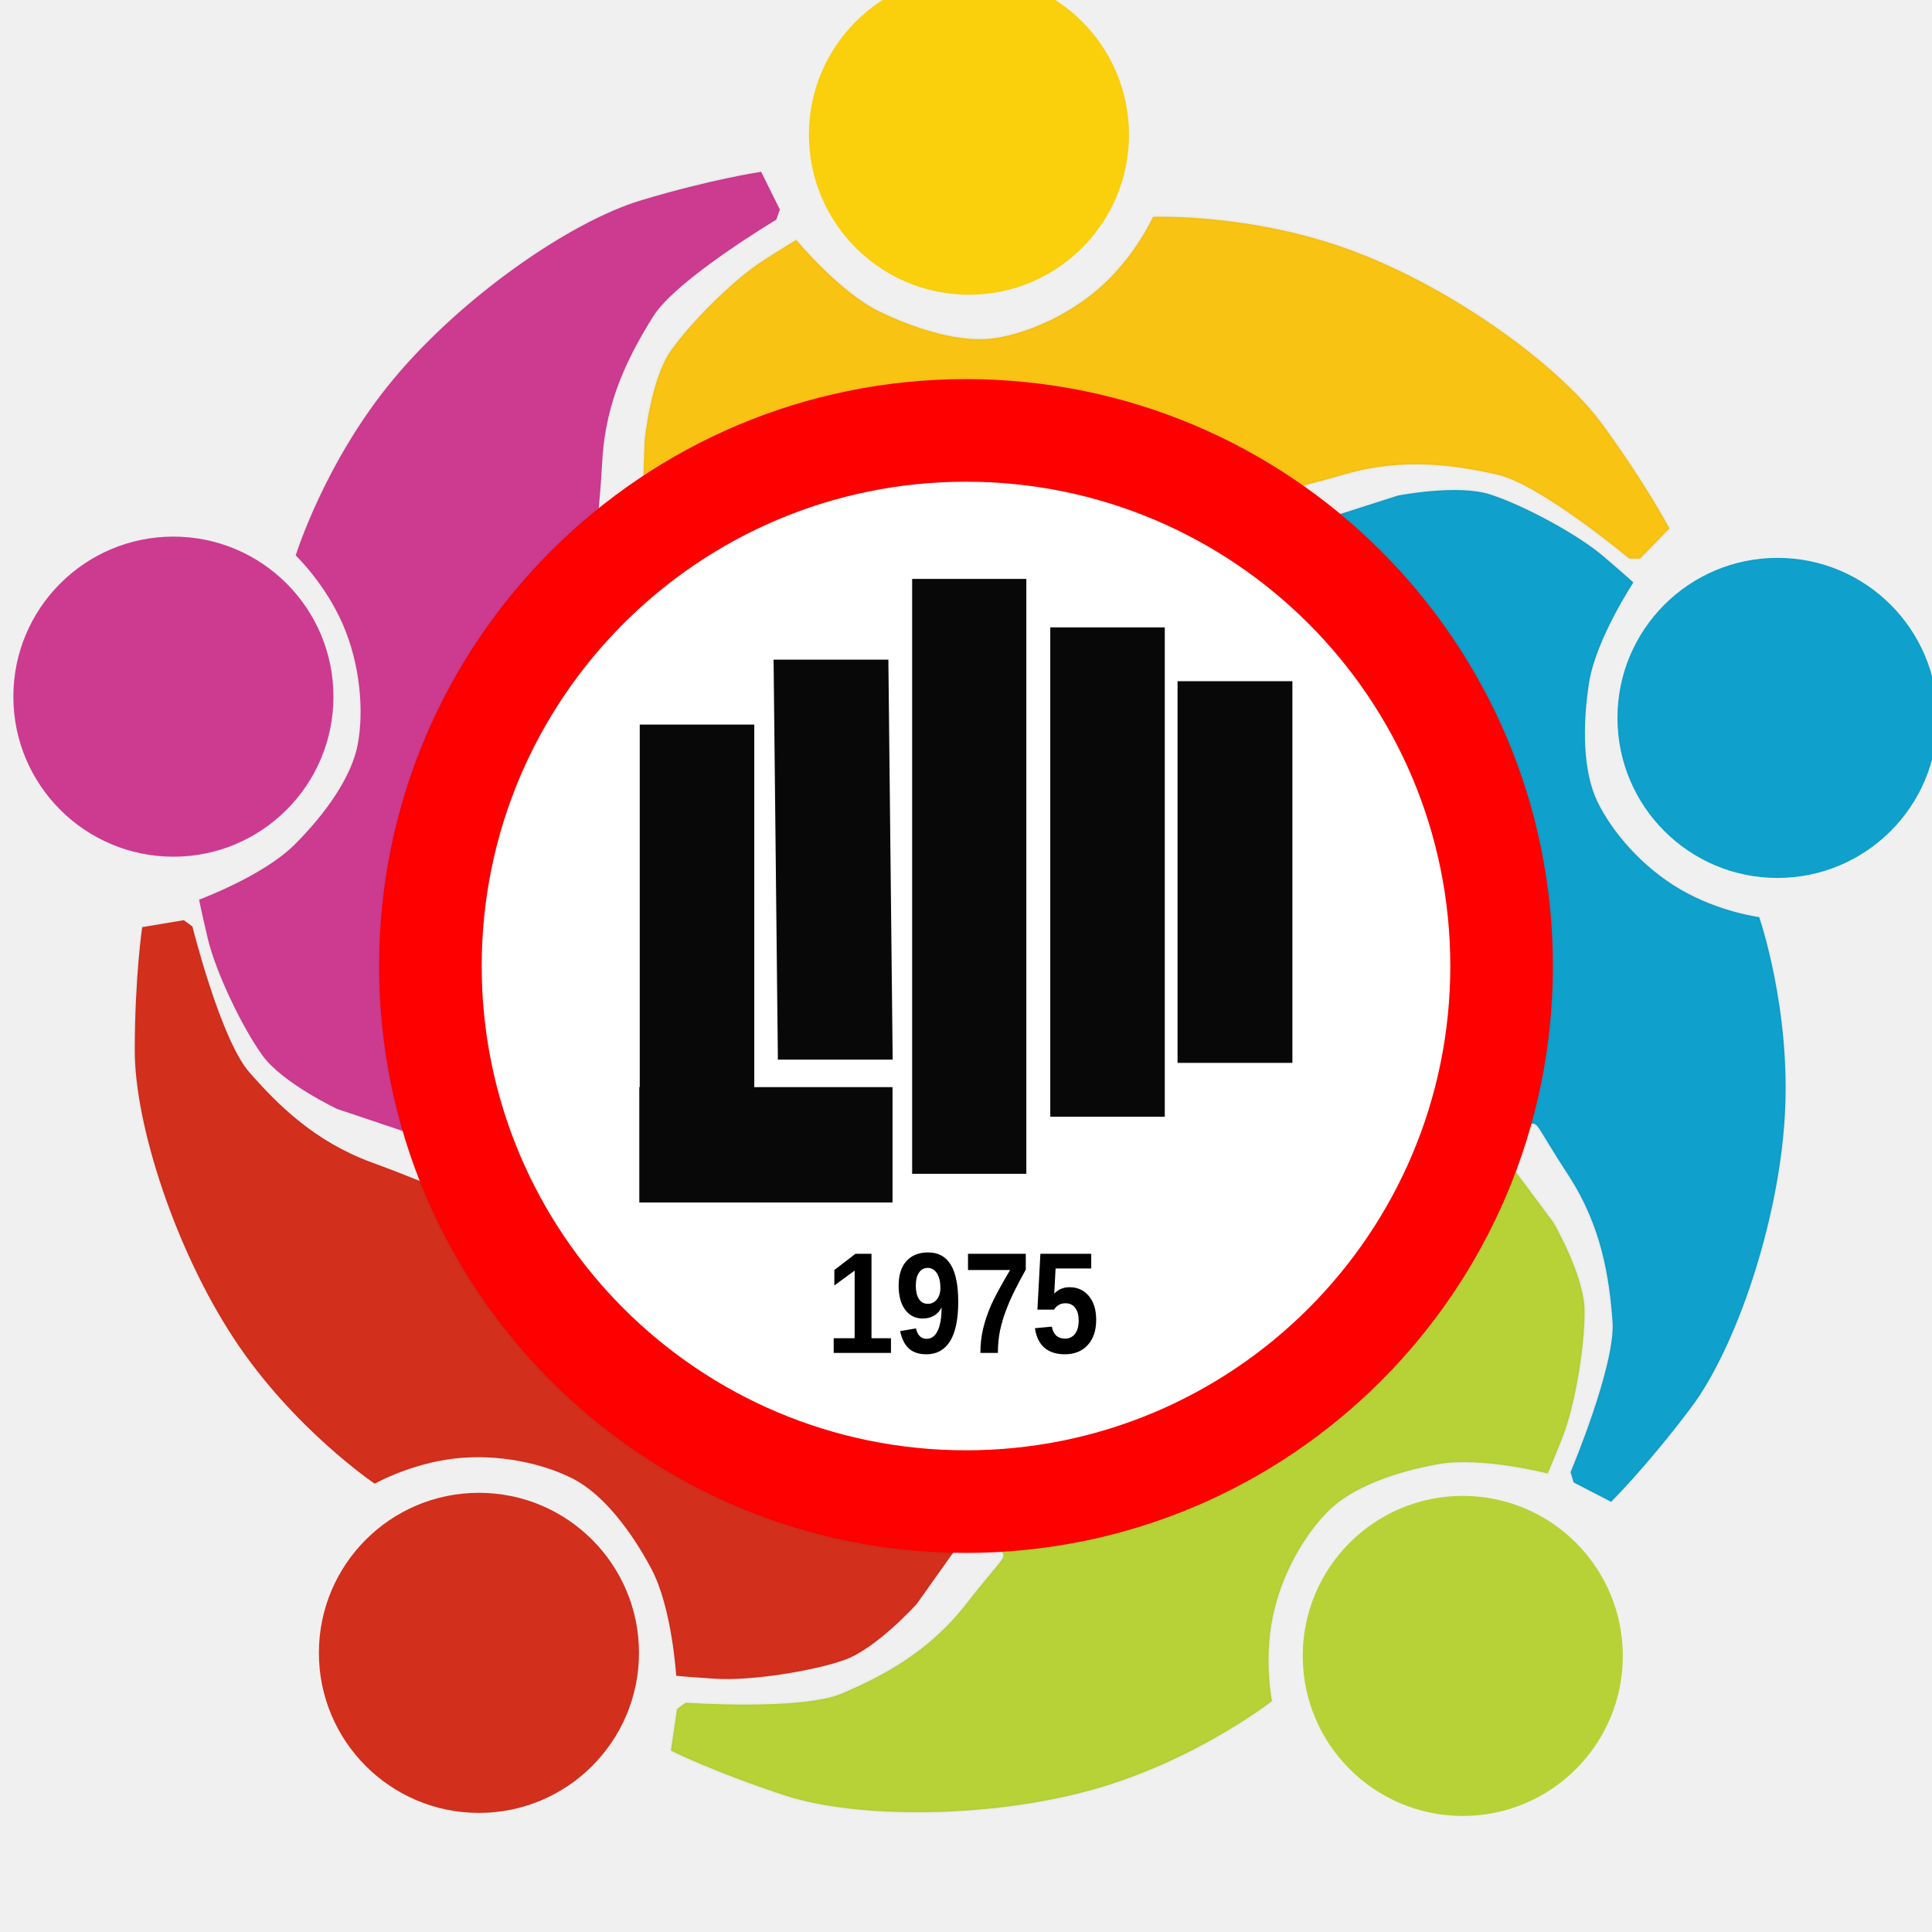
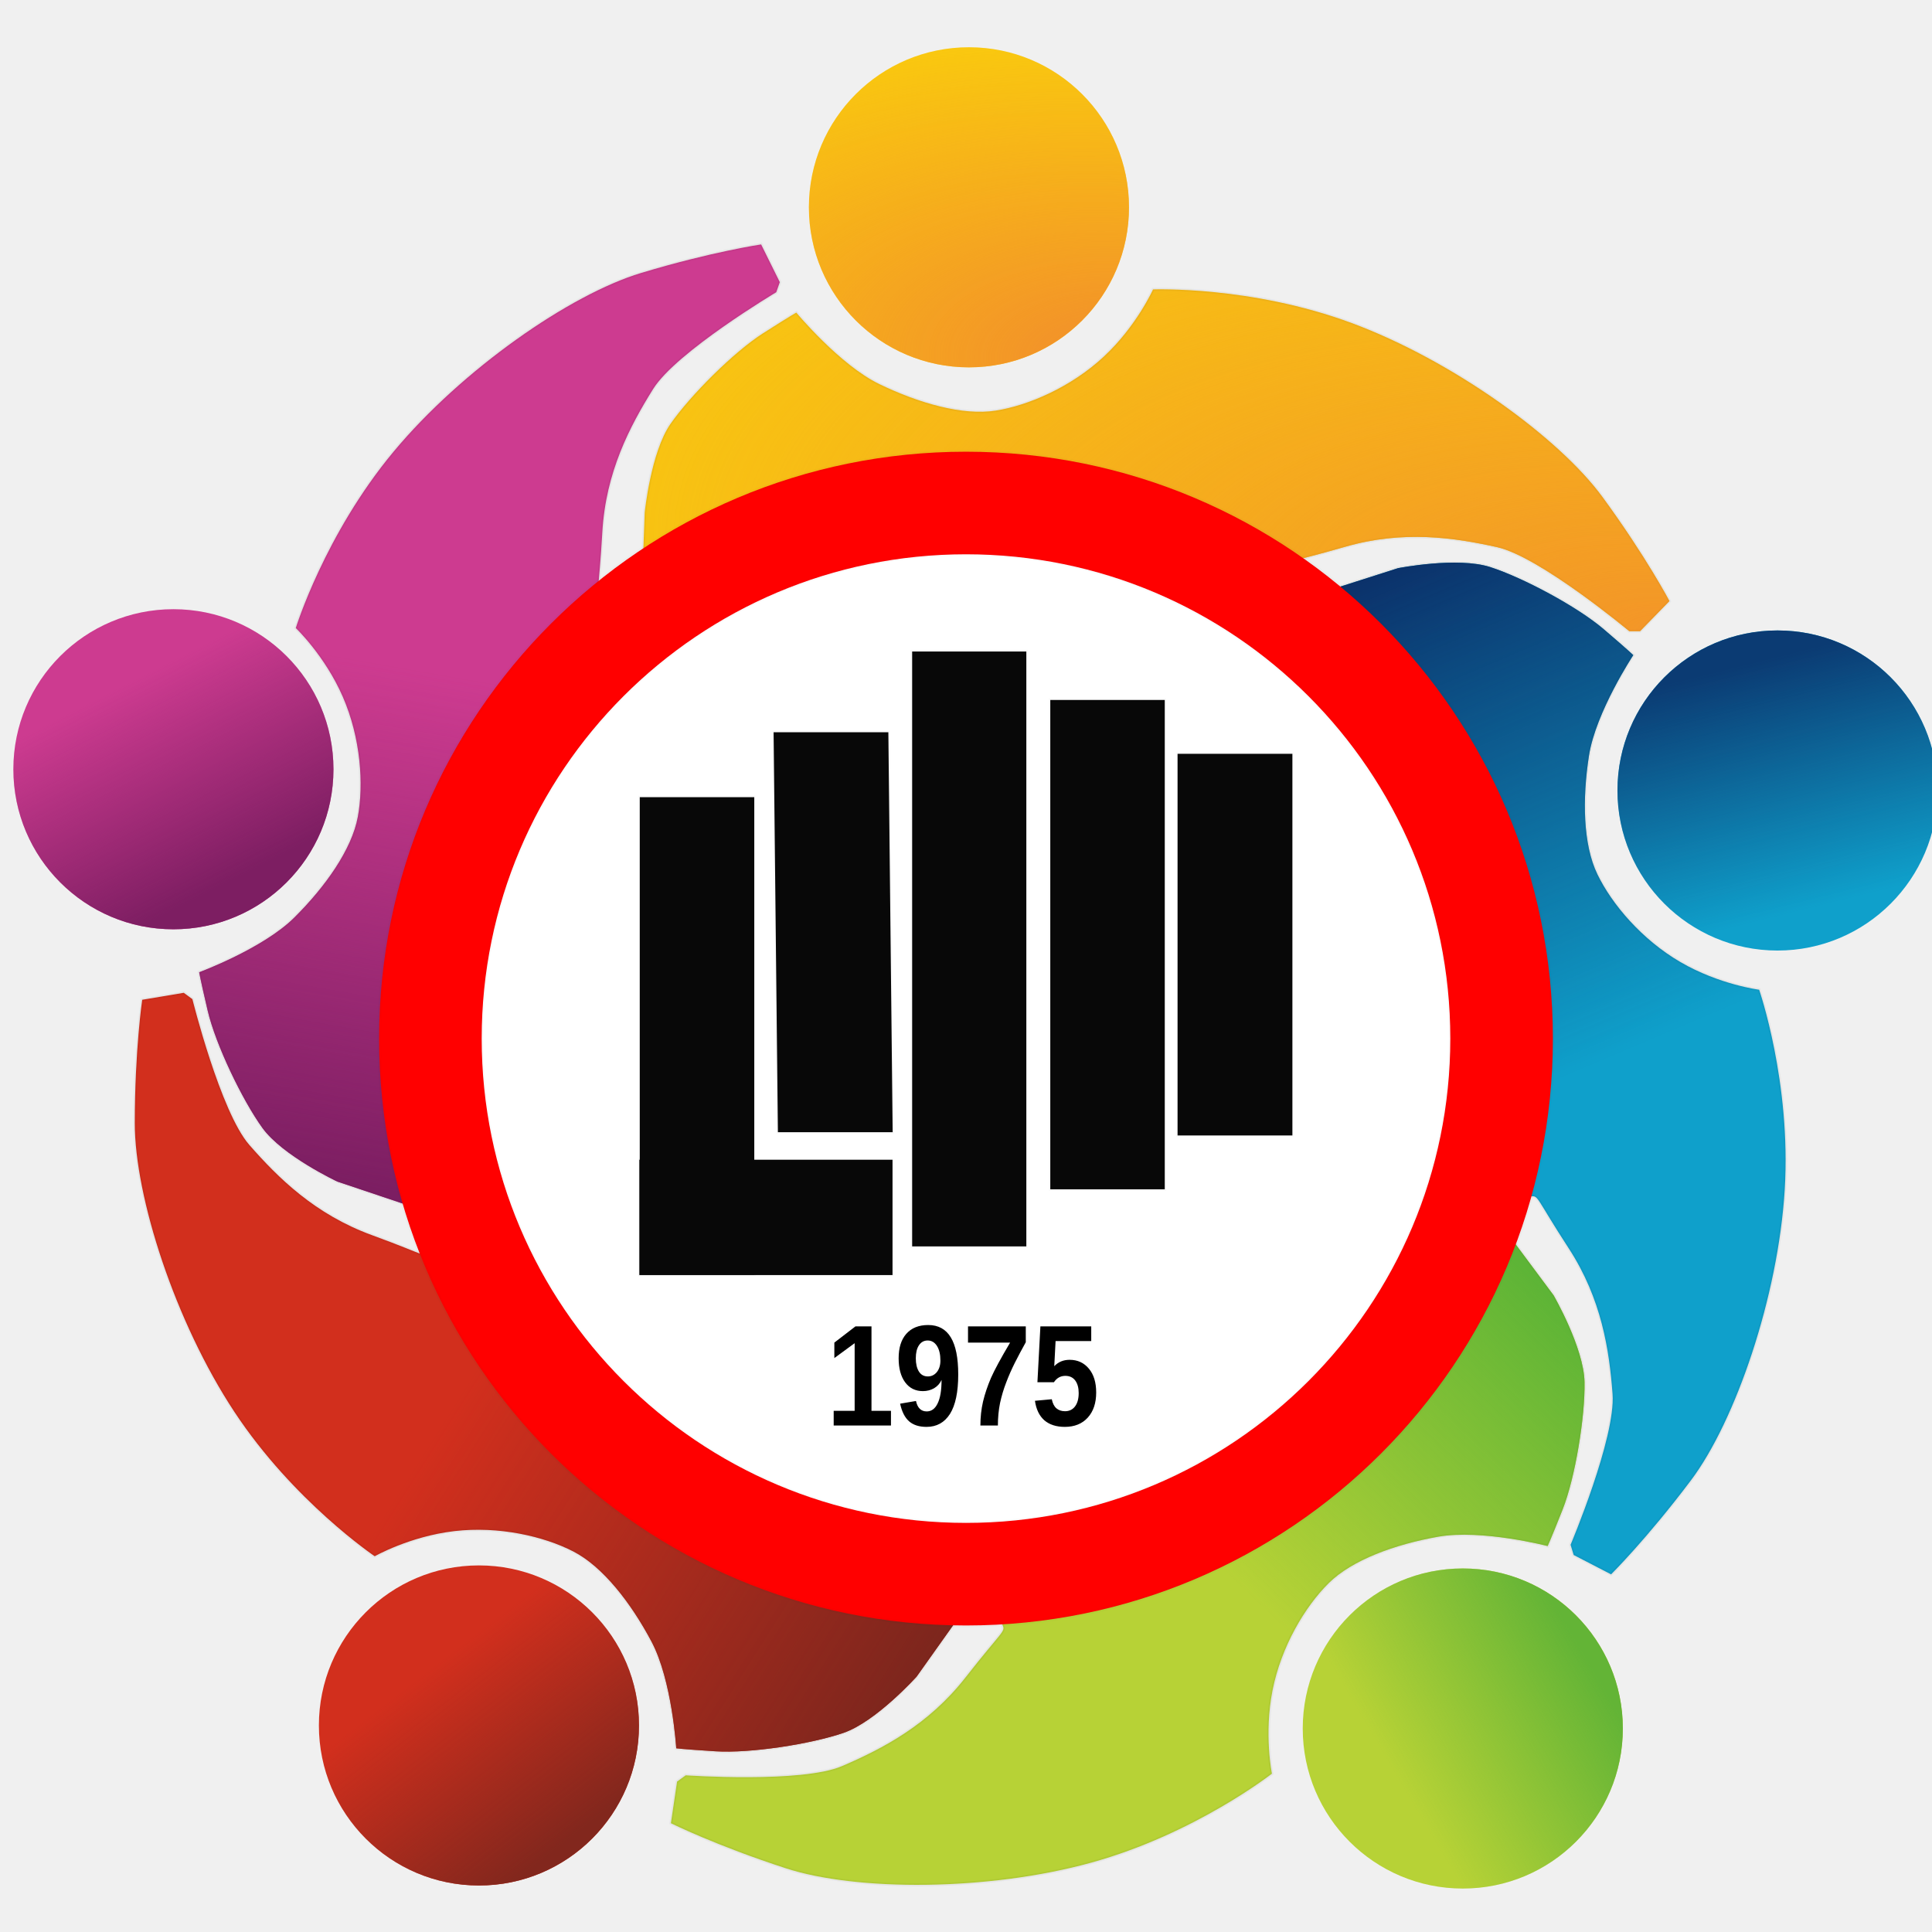
<svg xmlns="http://www.w3.org/2000/svg" xmlns:xlink="http://www.w3.org/1999/xlink" width="169mm" height="169mm" viewBox="0 0 169 169" version="1.1" id="svg8">
  <defs id="defs2">
    <linearGradient id="linearGradient1808">
      <stop style="stop-color:#0b3b73;stop-opacity:1;" offset="0" id="stop1804" />
      <stop style="stop-color:#0b3b73;stop-opacity:0;" offset="1" id="stop1806" />
    </linearGradient>
    <linearGradient id="linearGradient1800">
      <stop style="stop-color:#63b436;stop-opacity:1;" offset="0" id="stop1796" />
      <stop style="stop-color:#63b436;stop-opacity:0;" offset="1" id="stop1798" />
    </linearGradient>
    <linearGradient id="linearGradient1792">
      <stop style="stop-color:#82271d;stop-opacity:1;" offset="0" id="stop1788" />
      <stop style="stop-color:#82271d;stop-opacity:0;" offset="1" id="stop1790" />
    </linearGradient>
    <linearGradient id="linearGradient1685">
      <stop style="stop-color:#7d1e62;stop-opacity:1;" offset="0" id="stop1681" />
      <stop style="stop-color:#7d1e62;stop-opacity:0;" offset="1" id="stop1683" />
    </linearGradient>
    <linearGradient id="linearGradient1462">
      <stop style="stop-color:#0b326b;stop-opacity:1;" offset="0" id="stop1458" />
      <stop style="stop-color:#0b326b;stop-opacity:0;" offset="1" id="stop1460" />
    </linearGradient>
    <linearGradient id="linearGradient1434">
      <stop style="stop-color:#5db436;stop-opacity:1;" offset="0" id="stop1430" />
      <stop style="stop-color:#5db436;stop-opacity:0;" offset="1" id="stop1432" />
    </linearGradient>
    <linearGradient id="linearGradient1406">
      <stop style="stop-color:#7d261d;stop-opacity:1;" offset="0" id="stop1402" />
      <stop style="stop-color:#7d261d;stop-opacity:0;" offset="1" id="stop1404" />
    </linearGradient>
    <linearGradient id="linearGradient1378">
      <stop style="stop-color:#7c1e62;stop-opacity:1;" offset="0" id="stop1374" />
      <stop style="stop-color:#7c1e62;stop-opacity:0;" offset="1" id="stop1376" />
    </linearGradient>
    <linearGradient id="linearGradient1147">
      <stop style="stop-color:#f39528;stop-opacity:1;" offset="0" id="stop1143" />
      <stop style="stop-color:#f39528;stop-opacity:0;" offset="1" id="stop1145" />
    </linearGradient>
    <linearGradient id="linearGradient294">
      <stop style="stop-color:#f28c2c;stop-opacity:1;" offset="0" id="stop290" />
      <stop style="stop-color:#f28c2c;stop-opacity:0;" offset="1" id="stop292" />
    </linearGradient>
    <radialGradient xlink:href="#linearGradient294" id="radialGradient296" cx="111.677" cy="97.317" fx="111.677" fy="97.317" r="14" gradientUnits="userSpaceOnUse" gradientTransform="matrix(0.1835222,-2.226775,4.327301,0.3566527,-343.3046,244.552)" />
    <radialGradient xlink:href="#linearGradient1147" id="radialGradient1149" cx="162.762" cy="139.686" fx="162.762" fy="139.686" r="45.092" gradientTransform="matrix(0.1066963,-0.887668,1.987839,0.2389477,-149.6488,165.2156)" gradientUnits="userSpaceOnUse" />
    <linearGradient xlink:href="#linearGradient1378" id="linearGradient1380" x1="49.624" y1="165.976" x2="57.463" y2="121.34" gradientUnits="userSpaceOnUse" gradientTransform="translate(-20.75041,-64.10298)" />
    <linearGradient xlink:href="#linearGradient1406" id="linearGradient1408" x1="100.293" y1="209.276" x2="60.67" y2="184.149" gradientUnits="userSpaceOnUse" gradientTransform="translate(-20.75041,-64.10298)" />
    <linearGradient xlink:href="#linearGradient1434" id="linearGradient1436" x1="156.008" y1="175.916" x2="130.16" y2="202.858" gradientUnits="userSpaceOnUse" gradientTransform="translate(-20.75041,-64.10298)" />
    <linearGradient xlink:href="#linearGradient1462" id="linearGradient1464" x1="142.399" y1="112.315" x2="160.629" y2="155.284" gradientUnits="userSpaceOnUse" gradientTransform="translate(-20.75041,-64.10298)" />
    <linearGradient xlink:href="#linearGradient1685" id="linearGradient1687" x1="39.021" y1="140.316" x2="30.201" y2="122.944" gradientUnits="userSpaceOnUse" gradientTransform="translate(-20.75041,-64.10298)" />
    <linearGradient xlink:href="#linearGradient1792" id="linearGradient1794" x1="70.025" y1="223.437" x2="58.265" y2="208.203" gradientUnits="userSpaceOnUse" gradientTransform="translate(-20.75041,-64.10298)" />
    <linearGradient xlink:href="#linearGradient1800" id="linearGradient1802" x1="159.025" y1="207.936" x2="142.187" y2="217.825" gradientUnits="userSpaceOnUse" gradientTransform="translate(-20.75041,-64.10298)" />
    <linearGradient xlink:href="#linearGradient1808" id="linearGradient1810" x1="172.656" y1="120.806" x2="178.002" y2="142.187" gradientUnits="userSpaceOnUse" gradientTransform="translate(-20.75041,-64.10298)" />
  </defs>
  <g id="layer1">
-     <circle style="fill:#fc8721;fill-opacity:0;stroke-width:0.265" id="path40" cx="84.327" cy="17.351" ry="14.363" rx="14.647" />
-     <g id="g122" transform="translate(0.6390132,-4.862658)">
+     <circle style="fill:#fc8721;fill-opacity:0;stroke-width:0.265" id="path40" cx="84.327" cy="23.701" r="0" />
+     <g id="g122" transform="translate(0.6390132,1.487342)">
      <circle style="fill:#facf0c;fill-opacity:1;stroke-width:0.265" id="path268" cx="84.119" cy="16.646" r="14" />
      <path style="fill:#f8c312;fill-opacity:1;stroke:#000000;stroke-width:0.265px;stroke-linecap:butt;stroke-linejoin:miter;stroke-opacity:0.02" d="m 55.506,50.14 0.249,-6.801 c 0,0 0.53,-5.271 2.255,-7.751 1.725,-2.48 5.528,-6.284 8.079,-7.914 2.551,-1.63 2.929,-1.819 2.929,-1.819 0,0 3.803,4.583 7.276,6.26 3.473,1.677 7.3,2.764 10.158,2.315 2.858,-0.449 6.587,-2.049 9.46,-4.722 2.873,-2.673 4.31,-5.88 4.31,-5.88 0,0 8.553,-0.334 17.373,2.94 8.82,3.274 18.141,10.023 21.95,15.234 3.809,5.212 5.847,9.087 5.847,9.087 l -2.572,2.639 h -0.935 c 0,0 -7.818,-6.515 -11.559,-7.35 -3.742,-0.835 -8.219,-1.503 -13.297,-0.033 -5.078,1.47 -5.178,1.169 -5.312,1.837 -0.134,0.668 -0.245,0.728 -0.245,0.728 z" id="path298" />
      <path style="fill:#cd3b90;fill-opacity:1;stroke:#000000;stroke-width:0.265px;stroke-linecap:butt;stroke-linejoin:miter;stroke-opacity:0.02" d="m 42.767,106.539 -13.892,-4.666 c 0,0 -4.796,-2.25 -6.563,-4.7 -1.767,-2.45 -4.093,-7.3 -4.783,-10.248 -0.691,-2.948 -0.744,-3.367 -0.744,-3.367 0,0 5.586,-2.066 8.32,-4.785 2.735,-2.719 5.03,-5.968 5.556,-8.814 0.525,-2.845 0.253,-6.893 -1.314,-10.491 -1.567,-3.597 -4.116,-6.017 -4.116,-6.017 0,0 2.524,-8.179 8.54,-15.412 6.016,-7.233 15.476,-13.785 21.657,-15.648 6.18,-1.863 10.513,-2.499 10.513,-2.499 l 1.636,3.303 -0.311,0.882 c 0,0 -8.74,5.212 -10.77,8.464 -2.03,3.252 -4.146,7.254 -4.445,12.532 -0.299,5.278 -0.616,5.273 -0.03,5.621 0.586,0.348 3.582,4.772 3.582,4.772 z" id="path298-8" />
      <path style="fill:#d22f1d;fill-opacity:1;stroke:#000000;stroke-width:0.265px;stroke-linecap:butt;stroke-linejoin:miter;stroke-opacity:0.02" d="m 88.03,133.226 -8.487,11.947 c 0,0 -3.542,3.939 -6.398,4.922 -2.857,0.983 -8.172,1.805 -11.194,1.612 -3.022,-0.192 -3.438,-0.263 -3.438,-0.263 0,0 -0.361,-5.945 -2.172,-9.349 -1.811,-3.405 -4.257,-6.542 -6.828,-7.869 -2.572,-1.326 -6.525,-2.237 -10.422,-1.778 -3.897,0.459 -6.951,2.198 -6.951,2.198 0,0 -7.098,-4.783 -12.28,-12.635 -5.182,-7.852 -8.716,-18.804 -8.71,-25.259 0.006,-6.455 0.651,-10.786 0.651,-10.786 l 3.635,-0.61 0.755,0.553 c 0,0 2.459,9.875 4.985,12.759 2.526,2.884 5.743,6.068 10.709,7.882 4.966,1.814 4.869,2.116 5.371,1.655 0.503,-0.46 5.605,-2.048 5.605,-2.048 z" id="path298-8-4" />
      <path style="fill:#b7d236;fill-opacity:1;stroke:#000000;stroke-width:0.265px;stroke-linecap:butt;stroke-linejoin:miter;stroke-opacity:0.02" d="m 126.51,100.056 8.748,11.758 c 0,0 2.655,4.584 2.709,7.604 0.054,3.021 -0.804,8.331 -1.918,11.146 -1.114,2.815 -1.31,3.19 -1.31,3.19 0,0 -5.766,-1.489 -9.564,-0.817 -3.797,0.673 -7.536,2.032 -9.591,4.069 -2.055,2.037 -4.141,5.517 -4.906,9.366 -0.765,3.849 -0.053,7.29 -0.053,7.29 0,0 -6.739,5.277 -15.806,7.785 -9.067,2.508 -20.575,2.493 -26.714,0.496 -6.139,-1.996 -10.059,-3.945 -10.059,-3.945 l 0.54,-3.646 0.758,-0.548 c 0,0 10.152,0.706 13.674,-0.807 3.523,-1.513 7.543,-3.592 10.8,-7.756 3.257,-4.164 3.514,-3.979 3.231,-4.599 -0.283,-0.62 -0.22,-5.963 -0.22,-5.963 z" id="path298-8-4-9" />
      <path style="fill:#0fa0cb;fill-opacity:1;stroke:#000000;stroke-width:0.265px;stroke-linecap:butt;stroke-linejoin:miter;stroke-opacity:0.02" d="m 107.689,52.673 13.959,-4.461 c 0,0 5.197,-1.024 8.072,-0.096 2.875,0.929 7.619,3.462 9.921,5.43 2.301,1.967 2.592,2.274 2.592,2.274 0,0 -3.279,4.971 -3.875,8.782 -0.595,3.81 -0.523,7.788 0.738,10.392 1.26,2.604 3.876,5.706 7.268,7.678 3.393,1.972 6.879,2.415 6.879,2.415 0,0 2.806,8.086 2.237,17.477 -0.569,9.391 -4.316,20.271 -8.196,25.43 -3.88,5.159 -6.995,8.236 -6.995,8.236 l -3.273,-1.694 -0.272,-0.895 c 0,0 3.961,-9.374 3.672,-13.197 -0.288,-3.823 -0.95,-8.301 -3.833,-12.732 -2.883,-4.432 -2.624,-4.615 -3.302,-4.548 -0.678,0.068 -5.712,-1.726 -5.712,-1.726 z" id="path298-8-4-9-4" />
      <circle style="fill:#cd3b90;fill-opacity:1;stroke-width:0.265" id="path268-7" cx="14.529" cy="65.801" r="14" />
      <circle style="fill:#d22f1d;fill-opacity:1;stroke-width:0.265" id="path268-0" cx="41.256" cy="149.445" r="14" />
      <circle style="fill:#b7d236;fill-opacity:1;stroke-width:0.265" id="path268-1" cx="127.317" cy="149.713" r="14" />
      <circle style="fill:#0fa0cb;fill-opacity:1;stroke-width:0.265" id="path268-00" cx="154.846" cy="67.661" r="14" />
    </g>
-     <g id="g99" transform="translate(-189.2452,100.9075)">
+     <g id="g99" transform="translate(0.6393731,1.487082)">
      <circle style="fill:url(#linearGradient1687);fill-opacity:1;stroke-width:0.265" id="path268-7-4" cx="14.53" cy="65.801" r="14" />
      <g id="g110">
        <path style="fill:url(#radialGradient1149);fill-opacity:1;stroke:#000000;stroke-width:0.265px;stroke-linecap:butt;stroke-linejoin:miter;stroke-opacity:0.02" d="m 55.506,50.141 0.249,-6.801 c 0,0 0.53,-5.271 2.255,-7.751 1.725,-2.48 5.528,-6.284 8.079,-7.914 2.551,-1.63 2.929,-1.819 2.929,-1.819 0,0 3.803,4.583 7.276,6.26 3.473,1.677 7.3,2.764 10.158,2.315 2.858,-0.449 6.587,-2.049 9.46,-4.722 2.873,-2.673 4.31,-5.88 4.31,-5.88 0,0 8.553,-0.334 17.373,2.94 8.82,3.274 18.141,10.023 21.95,15.234 3.809,5.212 5.847,9.087 5.847,9.087 l -2.572,2.639 h -0.935 c 0,0 -7.818,-6.515 -11.559,-7.35 -3.742,-0.835 -8.219,-1.503 -13.297,-0.033 -5.078,1.47 -5.178,1.169 -5.312,1.837 -0.134,0.668 -0.245,0.728 -0.245,0.728 z" id="path298-4" />
        <circle style="fill:url(#radialGradient296);fill-opacity:1;stroke-width:0.265" id="path268-8" cx="84.12" cy="16.646" r="14" />
        <path style="fill:url(#linearGradient1380);fill-opacity:1;stroke:#000000;stroke-width:0.265px;stroke-linecap:butt;stroke-linejoin:miter;stroke-opacity:0.02" d="M 42.766,106.539 28.874,101.873 c 0,0 -4.796,-2.25 -6.563,-4.7 -1.767,-2.45 -4.093,-7.3 -4.783,-10.248 -0.691,-2.948 -0.744,-3.367 -0.744,-3.367 0,0 5.586,-2.066 8.32,-4.785 2.735,-2.719 5.03,-5.968 5.556,-8.814 0.525,-2.845 0.253,-6.893 -1.314,-10.491 -1.567,-3.597 -4.116,-6.017 -4.116,-6.017 0,0 2.524,-8.179 8.54,-15.412 6.016,-7.233 15.476,-13.785 21.657,-15.648 6.18,-1.863 10.513,-2.499 10.513,-2.499 l 1.636,3.303 -0.311,0.882 c 0,0 -8.74,5.212 -10.77,8.464 -2.03,3.252 -4.146,7.254 -4.445,12.532 -0.299,5.278 -0.616,5.273 -0.03,5.621 0.586,0.348 3.582,4.772 3.582,4.772 z" id="path298-8-6" />
        <path style="fill:url(#linearGradient1408);fill-opacity:1;stroke:#000000;stroke-width:0.265px;stroke-linecap:butt;stroke-linejoin:miter;stroke-opacity:0.02" d="m 88.03,133.226 -8.487,11.947 c 0,0 -3.542,3.939 -6.398,4.922 -2.857,0.983 -8.172,1.805 -11.194,1.612 -3.022,-0.192 -3.438,-0.263 -3.438,-0.263 0,0 -0.361,-5.945 -2.172,-9.349 -1.811,-3.405 -4.257,-6.542 -6.828,-7.869 -2.572,-1.326 -6.525,-2.237 -10.422,-1.778 -3.897,0.459 -6.951,2.198 -6.951,2.198 0,0 -7.098,-4.783 -12.28,-12.635 -5.182,-7.852 -8.716,-18.804 -8.71,-25.259 0.006,-6.455 0.651,-10.786 0.651,-10.786 l 3.635,-0.61 0.755,0.553 c 0,0 2.459,9.875 4.985,12.759 2.526,2.884 5.743,6.068 10.709,7.882 4.966,1.814 4.869,2.116 5.371,1.655 0.503,-0.46 5.605,-2.048 5.605,-2.048 z" id="path298-8-4-1" />
        <path style="fill:url(#linearGradient1436);fill-opacity:1;stroke:#000000;stroke-width:0.265px;stroke-linecap:butt;stroke-linejoin:miter;stroke-opacity:0.02" d="m 126.51,100.056 8.748,11.758 c 0,0 2.655,4.584 2.709,7.604 0.054,3.021 -0.804,8.331 -1.918,11.146 -1.114,2.815 -1.31,3.19 -1.31,3.19 0,0 -5.766,-1.489 -9.564,-0.817 -3.797,0.673 -7.536,2.032 -9.591,4.069 -2.055,2.037 -4.141,5.517 -4.906,9.366 -0.765,3.849 -0.053,7.29 -0.053,7.29 0,0 -6.739,5.277 -15.806,7.785 -9.067,2.508 -20.575,2.493 -26.714,0.496 -6.139,-1.996 -10.059,-3.945 -10.059,-3.945 l 0.54,-3.646 0.758,-0.548 c 0,0 10.152,0.706 13.674,-0.807 3.523,-1.513 7.543,-3.592 10.8,-7.756 3.257,-4.164 3.514,-3.979 3.231,-4.599 -0.283,-0.62 -0.22,-5.963 -0.22,-5.963 z" id="path298-8-4-9-9" />
        <path style="fill:url(#linearGradient1464);fill-opacity:1;stroke:#000000;stroke-width:0.265px;stroke-linecap:butt;stroke-linejoin:miter;stroke-opacity:0.02" d="m 107.689,52.673 13.959,-4.461 c 0,0 5.197,-1.024 8.072,-0.096 2.875,0.929 7.619,3.462 9.921,5.43 2.301,1.967 2.592,2.274 2.592,2.274 0,0 -3.279,4.971 -3.875,8.782 -0.595,3.81 -0.523,7.788 0.738,10.392 1.26,2.604 3.876,5.706 7.268,7.678 3.393,1.972 6.879,2.415 6.879,2.415 0,0 2.806,8.086 2.237,17.477 -0.569,9.391 -4.316,20.271 -8.196,25.43 -3.88,5.159 -6.995,8.236 -6.995,8.236 l -3.273,-1.694 -0.272,-0.895 c 0,0 3.961,-9.374 3.672,-13.197 -0.288,-3.823 -0.95,-8.301 -3.833,-12.732 -2.883,-4.432 -2.624,-4.615 -3.302,-4.548 -0.678,0.068 -5.712,-1.726 -5.712,-1.726 z" id="path298-8-4-9-4-0" />
        <circle style="fill:url(#linearGradient1794);fill-opacity:1;stroke-width:0.265" id="path268-0-5" cx="41.257" cy="149.445" r="14" />
        <circle style="fill:url(#linearGradient1802);fill-opacity:1;stroke-width:0.265" id="path268-1-0" cx="127.317" cy="149.713" r="14" />
        <circle style="fill:url(#linearGradient1810);fill-opacity:1;stroke-width:0.265" id="path268-00-1" cx="154.846" cy="67.661" r="14" />
      </g>
    </g>
-     <circle style="fill:#ff0000;fill-opacity:1;stroke:#000000;stroke-width:0.326;stroke-opacity:0.02" id="path1552-6" cx="84.5" cy="84.5" r="51.337" />
-     <circle style="fill:#ffffff;fill-opacity:1;stroke:#000000;stroke-width:0.269;stroke-opacity:0.02" id="path1552" cx="84.5" cy="84.5" r="42.365" />
-     <g id="g87" transform="translate(-0.2994389,-9.435679)">
+     <circle style="fill:#ff0000;fill-opacity:1;stroke:#000000;stroke-width:0.326;stroke-opacity:0.02" id="path1552-6" cx="84.5" cy="90.85" r="51.337" />
+     <circle style="fill:#ffffff;fill-opacity:1;stroke:#000000;stroke-width:0.269;stroke-opacity:0.02" id="path1552" cx="84.5" cy="90.85" r="42.365" />
+     <g id="g87" transform="translate(-0.2994389,-3.085679)">
      <rect style="fill:#080808;fill-opacity:1;stroke:#000000;stroke-width:0.265;stroke-opacity:0.02" id="rect1470" width="10.016" height="41.766" x="56.262" y="72.819" />
      <rect style="fill:#080808;fill-opacity:1;stroke:#000000;stroke-width:0.242;stroke-opacity:0.02" id="rect1470-6" width="10.038" height="34.987" x="67.247" y="67.142" transform="matrix(1,0,0.01075836,0.9999421,0,0)" />
      <rect style="fill:#080808;fill-opacity:1;stroke:#000000;stroke-width:0.295;stroke-opacity:0.02" id="rect1470-9" width="9.986" height="52.036" x="80.09" y="60.077" />
      <rect style="fill:#080808;fill-opacity:1;stroke:#000000;stroke-width:0.268;stroke-opacity:0.02" id="rect1470-3" width="10.013" height="42.803" x="92.172" y="64.316" />
      <rect style="fill:#080808;fill-opacity:1;stroke:#000000;stroke-width:0.237;stroke-opacity:0.02" id="rect1470-2" width="10.044" height="33.384" x="103.306" y="69.025" />
      <rect style="fill:#080808;fill-opacity:1;stroke:#000000;stroke-width:0.193;stroke-opacity:0.02" id="rect1470-23" width="10.088" height="22.144" x="-114.621" y="56.227" transform="rotate(-90)" />
      <text xml:space="preserve" style="font-style:normal;font-variant:normal;font-weight:bold;font-stretch:normal;font-size:11.644px;line-height:1.25;font-family:Arial;-inkscape-font-specification:'Arial Bold';fill:#000000;fill-opacity:1;stroke:none;stroke-width:0.291" x="78.502" y="118.085" id="text1814" transform="scale(0.9241159,1.082115)">
        <tspan id="tspan1812" x="78.502" y="118.085" style="font-style:normal;font-variant:normal;font-weight:bold;font-stretch:normal;font-family:Arial;-inkscape-font-specification:'Arial Bold';stroke-width:0.291">1975</tspan>
      </text>
    </g>
  </g>
</svg>
